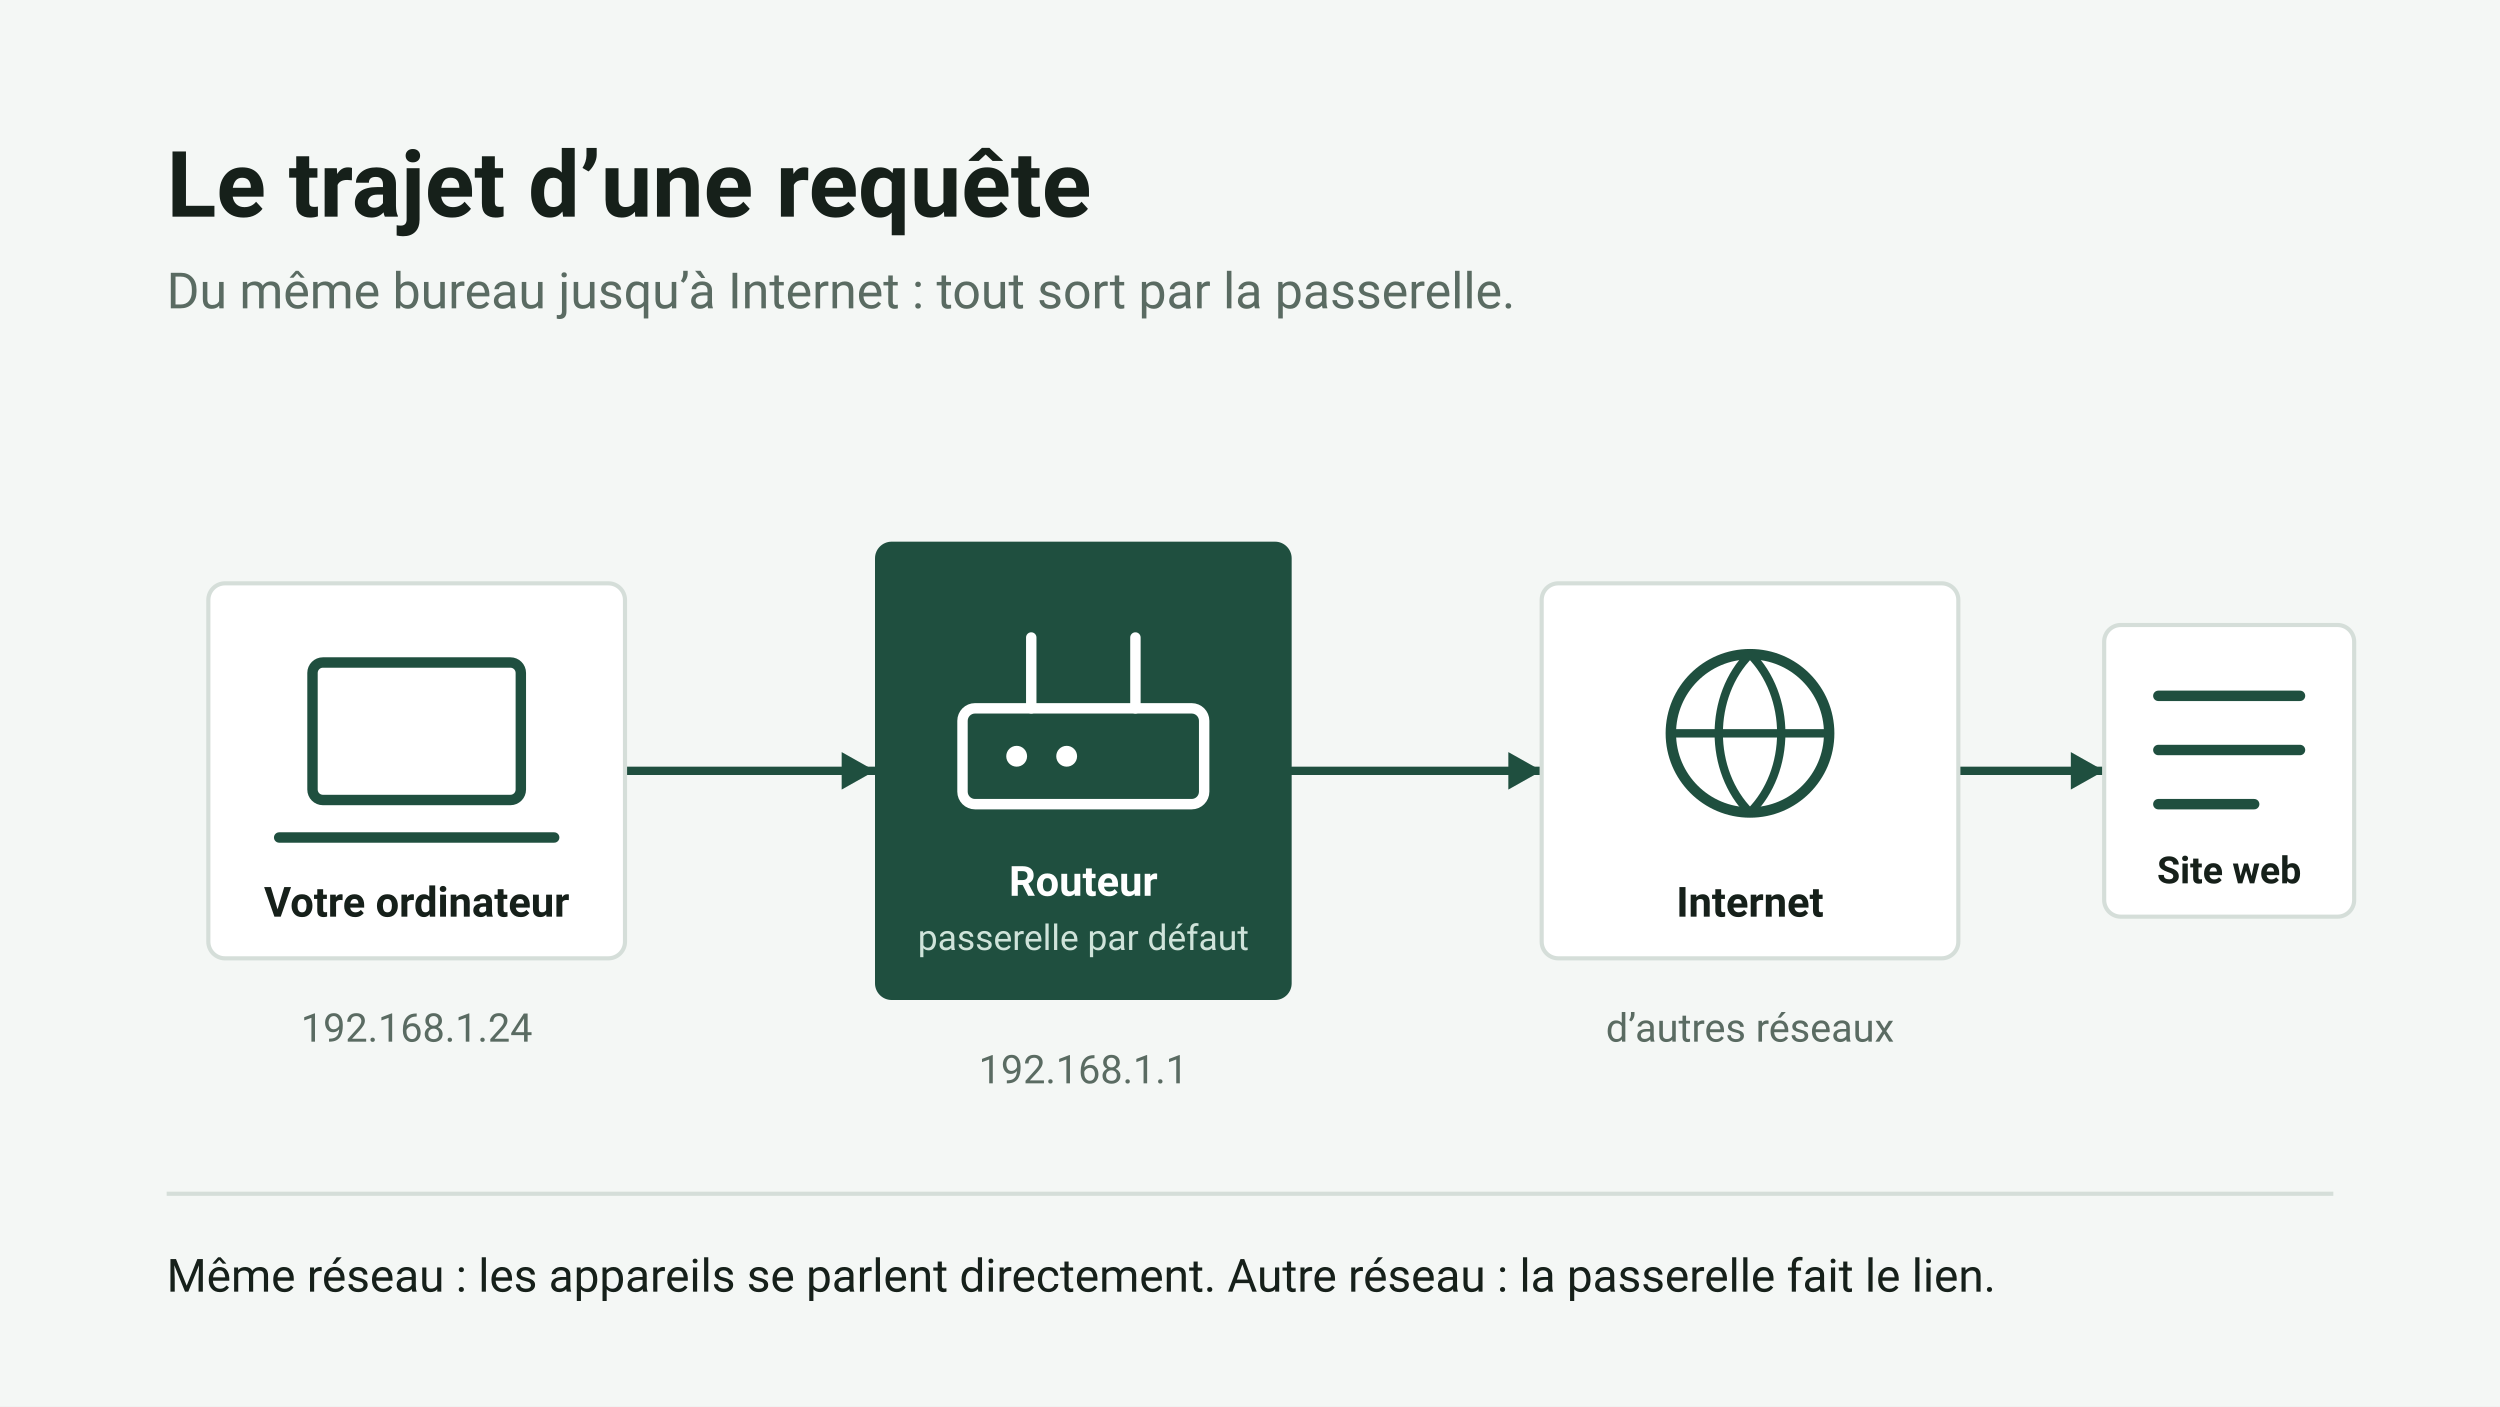
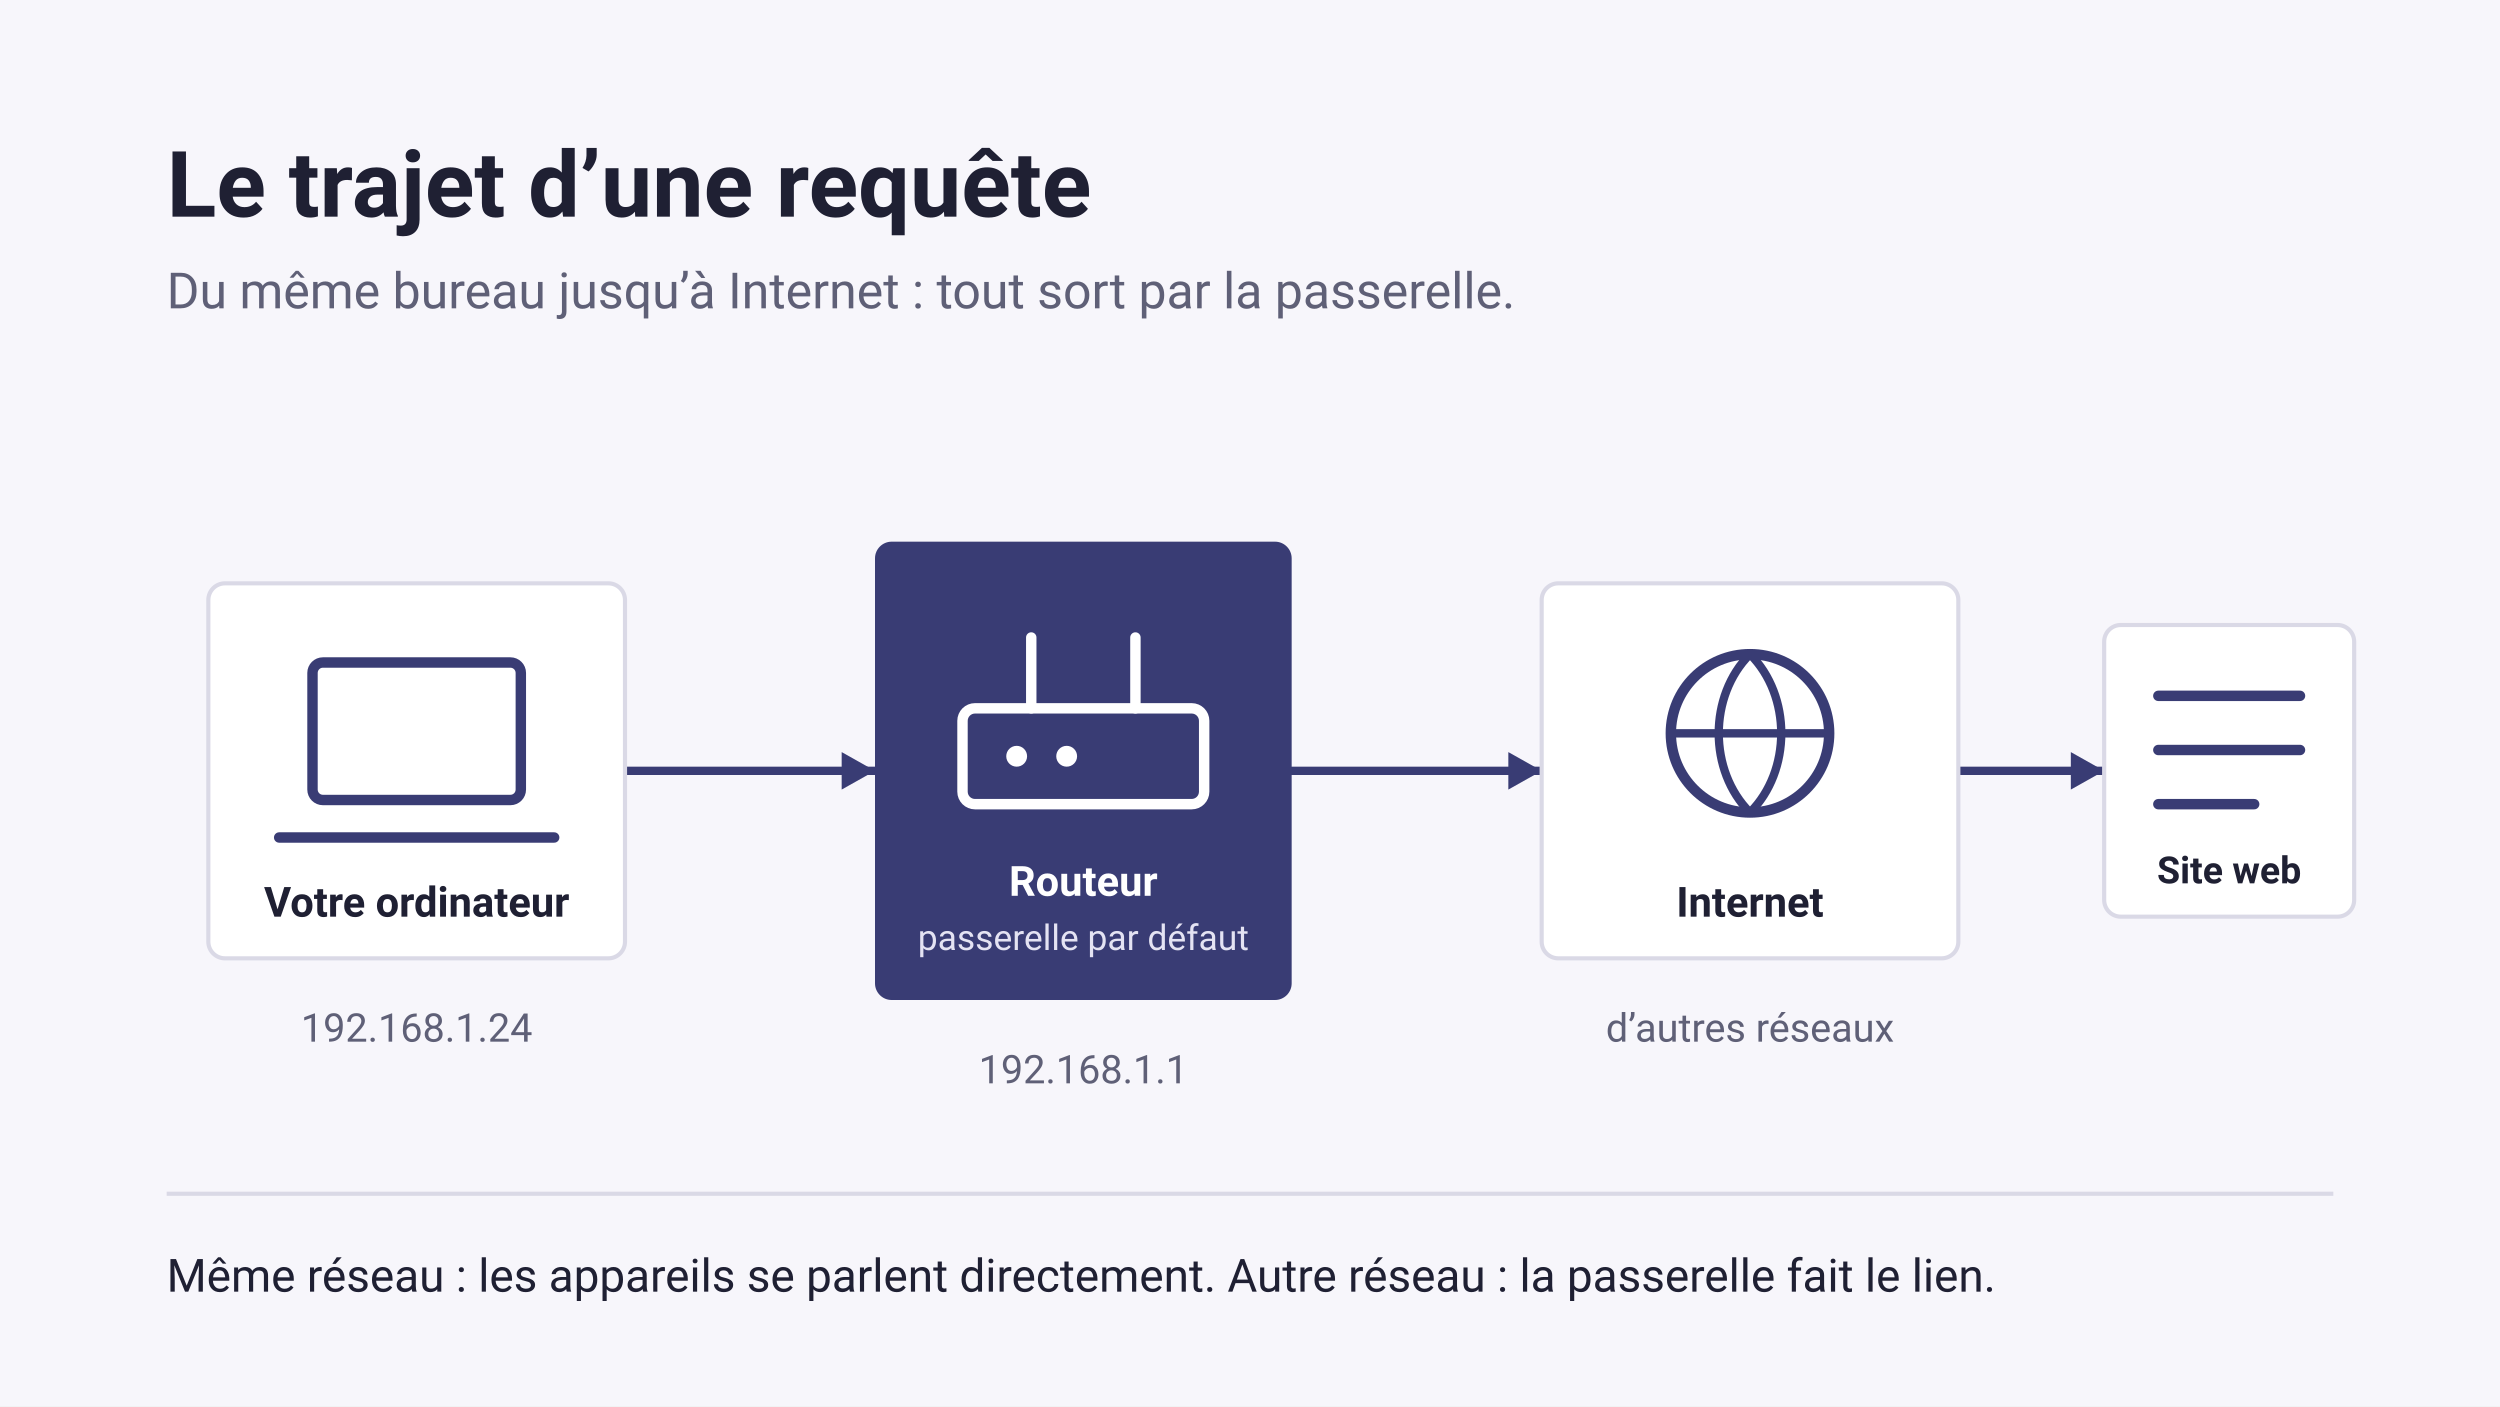
<svg xmlns="http://www.w3.org/2000/svg" viewBox="0 0 1200 675" role="img" aria-labelledby="t d" font-family="'Segoe UI', system-ui, -apple-system, Roboto, Arial, sans-serif">
-   <rect width="1200" height="675" fill="#F4F7F5" />
-   <text x="80" y="104" font-size="44" font-weight="600" fill="#16201A">Le trajet d’une requête</text>
-   <text x="80" y="148" font-size="24" fill="#5A6B62">Du même bureau jusqu’à Internet : tout sort par la passerelle.</text>
-   <g stroke="#1F4F3F" stroke-width="4" fill="none" stroke-linecap="round">
+   <rect width="1200" height="675" fill="#F7F6FB" />
+   <text x="80" y="104" font-size="44" font-weight="600" fill="#1F2033">Le trajet d’une requête</text>
+   <text x="80" y="148" font-size="24" fill="#5F6077">Du même bureau jusqu’à Internet : tout sort par la passerelle.</text>
+   <g stroke="#393C74" stroke-width="4" fill="none" stroke-linecap="round">
    <path d="M300 370 H420" />
    <path d="M620 370 H740" />
    <path d="M940 370 H1010" />
  </g>
-   <g fill="#1F4F3F">
+   <g fill="#393C74">
    <path d="M420 370 l-16 -9 v18z" />
    <path d="M740 370 l-16 -9 v18z" />
    <path d="M1010 370 l-16 -9 v18z" />
  </g>
  <g>
-     <rect x="100" y="280" width="200" height="180" rx="8" fill="#FFFFFF" stroke="#D5DED9" stroke-width="2" />
-     <rect x="150" y="318" width="100" height="66" rx="5" fill="none" stroke="#1F4F3F" stroke-width="5" />
-     <path d="M134 402 H266" stroke="#1F4F3F" stroke-width="5" stroke-linecap="round" />
-     <text x="200" y="440" font-size="20" font-weight="600" text-anchor="middle" fill="#16201A">Votre ordinateur</text>
+     <rect x="100" y="280" width="200" height="180" rx="8" fill="#FFFFFF" stroke="#DAD9E6" stroke-width="2" />
+     <rect x="150" y="318" width="100" height="66" rx="5" fill="none" stroke="#393C74" stroke-width="5" />
+     <path d="M134 402 H266" stroke="#393C74" stroke-width="5" stroke-linecap="round" />
+     <text x="200" y="440" font-size="20" font-weight="600" text-anchor="middle" fill="#1F2033">Votre ordinateur</text>
  </g>
-   <text x="200" y="500" font-size="19" text-anchor="middle" fill="#5A6B62">192.168.1.24</text>
+   <text x="200" y="500" font-size="19" text-anchor="middle" fill="#5F6077">192.168.1.24</text>
  <g>
-     <rect x="420" y="260" width="200" height="220" rx="8" fill="#1F4F3F" />
+     <rect x="420" y="260" width="200" height="220" rx="8" fill="#393C74" />
    <rect x="462" y="340" width="116" height="46" rx="6" fill="none" stroke="#FFFFFF" stroke-width="5" />
    <circle cx="488" cy="363" r="5" fill="#FFFFFF" />
    <circle cx="512" cy="363" r="5" fill="#FFFFFF" />
    <path d="M495 340 V306 M545 340 V306" stroke="#FFFFFF" stroke-width="5" stroke-linecap="round" />
    <text x="520" y="430" font-size="20" font-weight="600" text-anchor="middle" fill="#FFFFFF">Routeur</text>
-     <text x="520" y="456" font-size="17" text-anchor="middle" fill="#CFE3DA">passerelle par défaut</text>
+     <text x="520" y="456" font-size="17" text-anchor="middle" fill="#E4E3F3">passerelle par défaut</text>
  </g>
-   <text x="520" y="520" font-size="19" text-anchor="middle" fill="#5A6B62">192.168.1.1</text>
+   <text x="520" y="520" font-size="19" text-anchor="middle" fill="#5F6077">192.168.1.1</text>
  <g>
-     <rect x="740" y="280" width="200" height="180" rx="8" fill="#FFFFFF" stroke="#D5DED9" stroke-width="2" />
-     <circle cx="840" cy="352" r="38" fill="none" stroke="#1F4F3F" stroke-width="5" />
-     <path d="M802 352 H878 M840 314 C820 334 820 370 840 390 M840 314 C860 334 860 370 840 390" fill="none" stroke="#1F4F3F" stroke-width="4" />
-     <text x="840" y="440" font-size="20" font-weight="600" text-anchor="middle" fill="#16201A">Internet</text>
+     <rect x="740" y="280" width="200" height="180" rx="8" fill="#FFFFFF" stroke="#DAD9E6" stroke-width="2" />
+     <circle cx="840" cy="352" r="38" fill="none" stroke="#393C74" stroke-width="5" />
+     <path d="M802 352 H878 M840 314 C820 334 820 370 840 390 M840 314 C860 334 860 370 840 390" fill="none" stroke="#393C74" stroke-width="4" />
+     <text x="840" y="440" font-size="20" font-weight="600" text-anchor="middle" fill="#1F2033">Internet</text>
  </g>
-   <text x="840" y="500" font-size="19" text-anchor="middle" fill="#5A6B62">d’autres réseaux</text>
+   <text x="840" y="500" font-size="19" text-anchor="middle" fill="#5F6077">d’autres réseaux</text>
  <g>
-     <rect x="1010" y="300" width="120" height="140" rx="8" fill="#FFFFFF" stroke="#D5DED9" stroke-width="2" />
-     <path d="M1036 334 H1104 M1036 360 H1104 M1036 386 H1082" stroke="#1F4F3F" stroke-width="5" stroke-linecap="round" />
-     <text x="1070" y="424" font-size="18" font-weight="600" text-anchor="middle" fill="#16201A">Site web</text>
+     <rect x="1010" y="300" width="120" height="140" rx="8" fill="#FFFFFF" stroke="#DAD9E6" stroke-width="2" />
+     <path d="M1036 334 H1104 M1036 360 H1104 M1036 386 H1082" stroke="#393C74" stroke-width="5" stroke-linecap="round" />
+     <text x="1070" y="424" font-size="18" font-weight="600" text-anchor="middle" fill="#1F2033">Site web</text>
  </g>
-   <rect x="80" y="572" width="1040" height="2" fill="#D5DED9" />
-   <text x="80" y="620" font-size="22" fill="#16201A">Même réseau : les appareils se parlent directement. Autre réseau : la passerelle fait le lien.</text>
+   <rect x="80" y="572" width="1040" height="2" fill="#DAD9E6" />
+   <text x="80" y="620" font-size="22" fill="#1F2033">Même réseau : les appareils se parlent directement. Autre réseau : la passerelle fait le lien.</text>
</svg>
